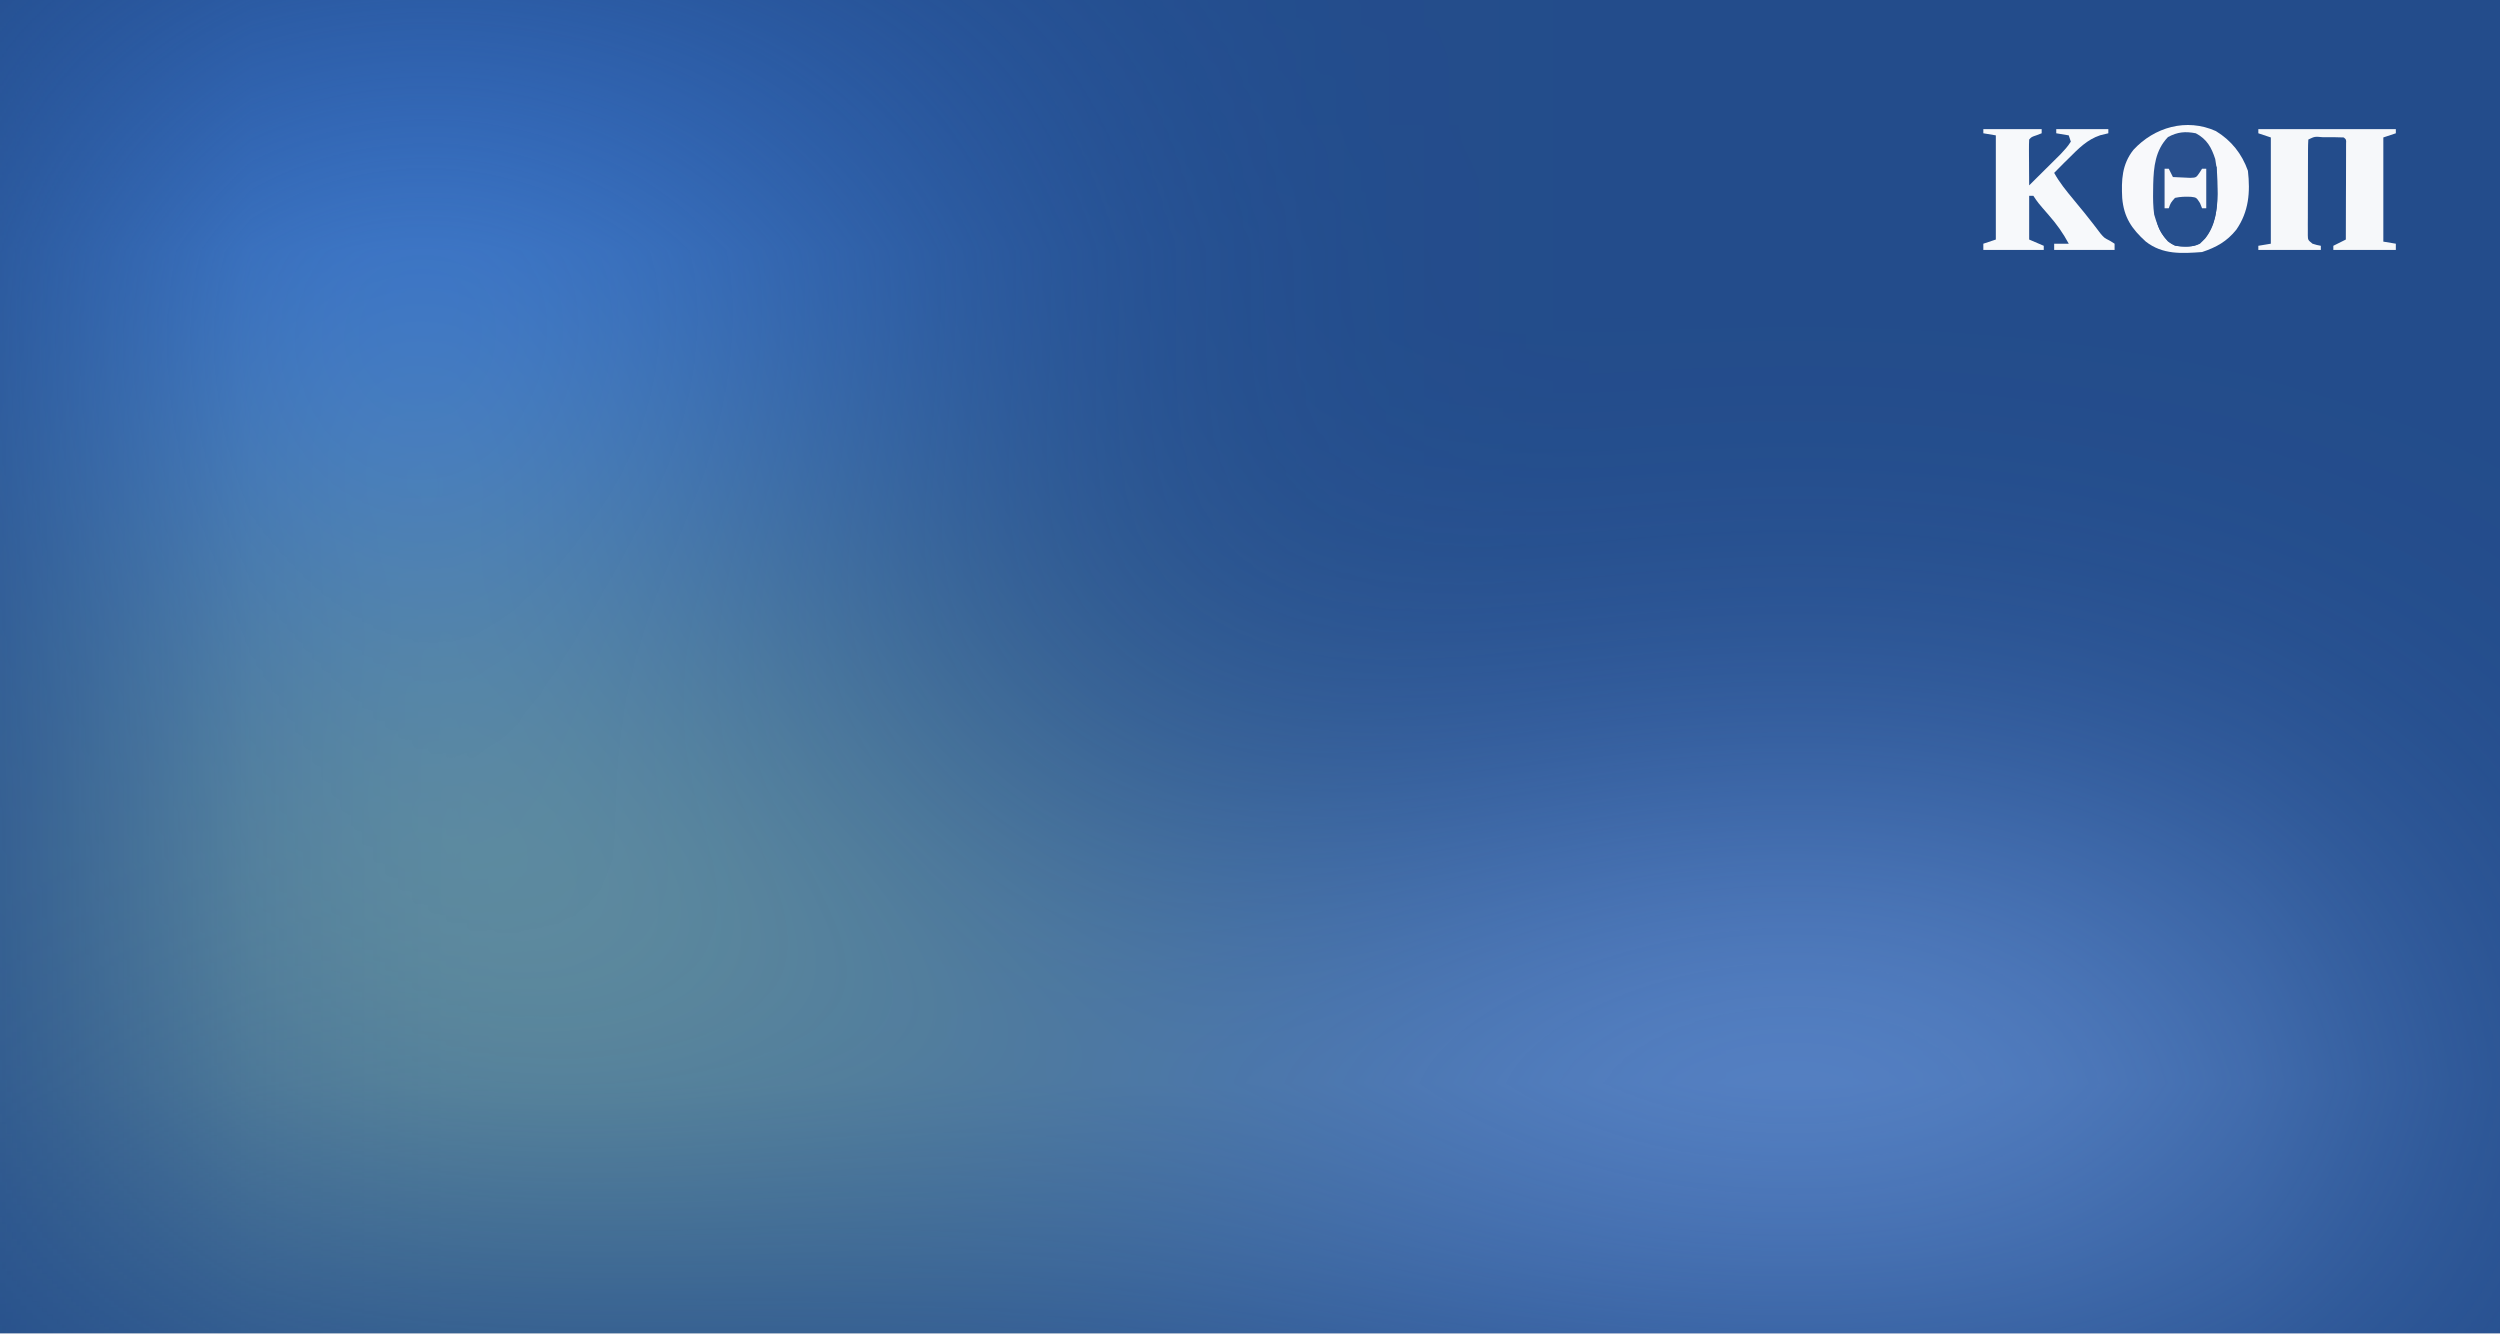
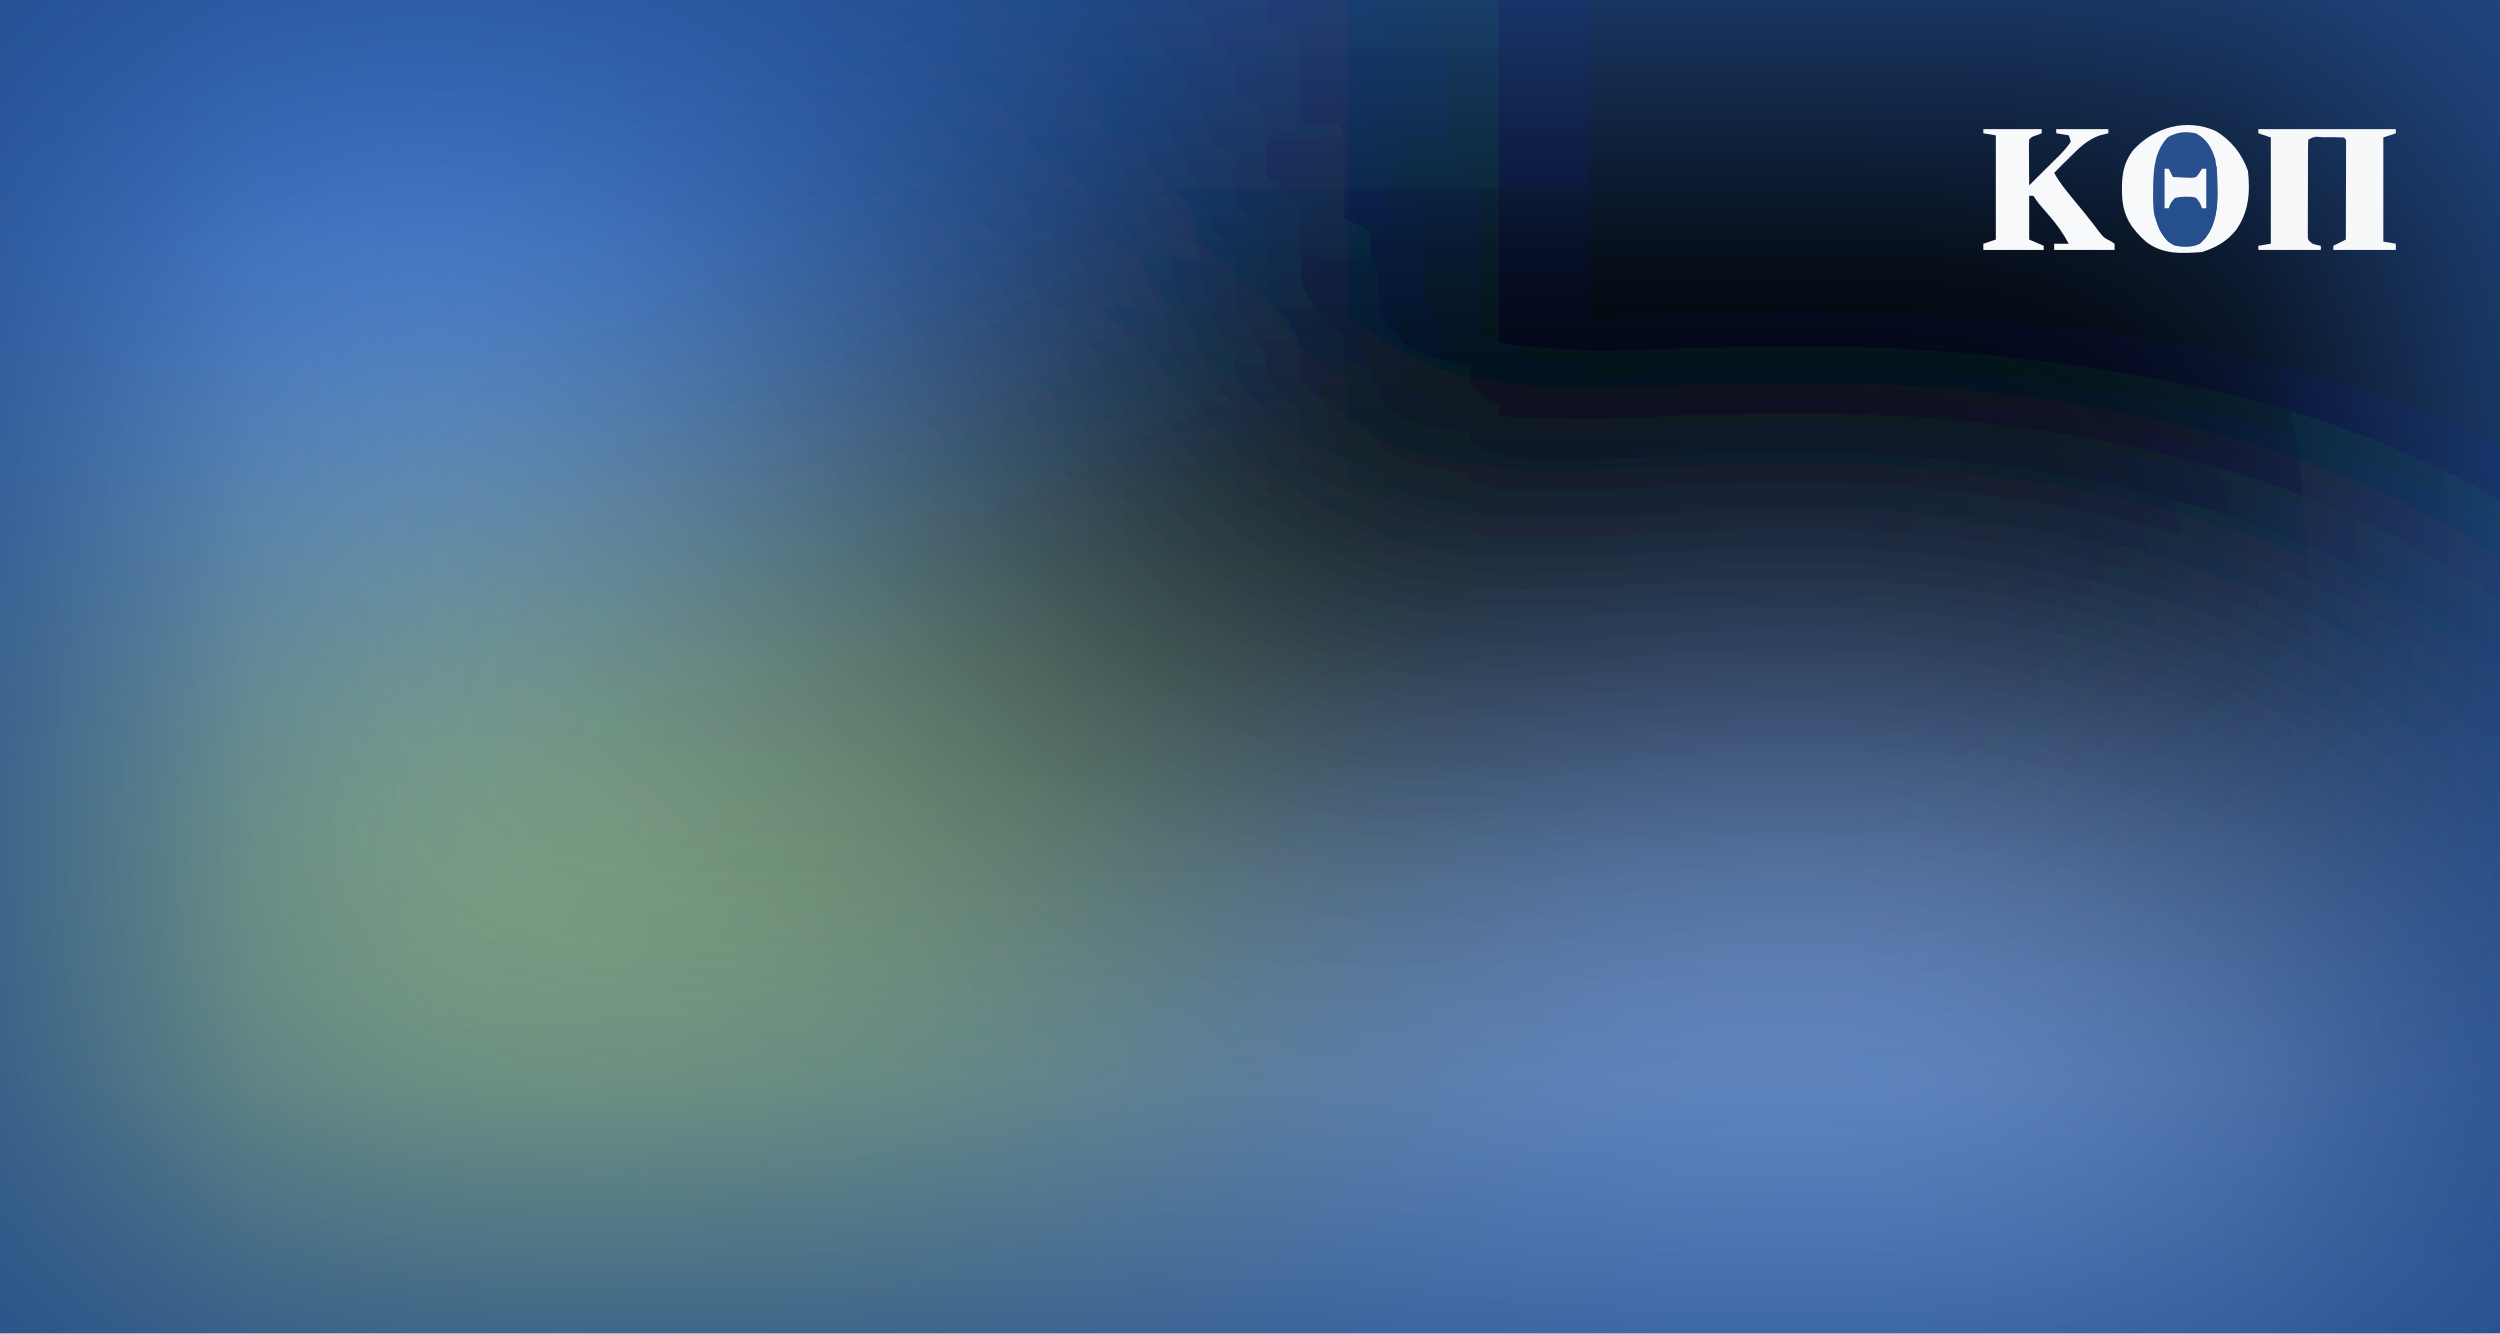
<svg xmlns="http://www.w3.org/2000/svg" width="1200" height="640" viewBox="0 0 1200 640" fill="none">
  <g clip-path="url(#clip0_336_766)">
    <rect width="1200" height="640" fill="#234C8B" />
    <g clip-path="url(#clip1_336_766)">
      <g filter="url(#filter0_f_336_766)">
        <path d="M138.173 208.142C368.061 208.142 554.423 31.444 554.423 -186.524C554.423 -404.493 368.061 -581.191 138.173 -581.191C-91.716 -581.191 -278.077 -404.493 -278.077 -186.524C-278.077 31.444 -91.716 208.142 138.173 208.142Z" fill="#458EFF" />
        <path d="M864.25 1234.33C1094.14 1234.33 1280.5 1057.64 1280.5 839.667C1280.5 621.698 1094.14 445 864.25 445C634.361 445 448 621.698 448 839.667C448 1057.64 634.361 1234.33 864.25 1234.33Z" fill="#8BB9FF" />
        <path d="M167.796 1021.27C397.684 1021.27 584.046 844.572 584.046 626.603C584.046 408.635 397.684 231.937 167.796 231.937C-62.093 231.937 -248.454 408.635 -248.454 626.603C-248.454 844.572 -62.093 1021.27 167.796 1021.27Z" fill="#BAECBA" fill-opacity="0.44" />
      </g>
      <path d="M1063.62 62.915C1071.03 67.428 1076.13 73.843 1079 81.978C1080.17 92.297 1079.44 101.524 1073.46 110.22C1068.88 115.934 1063.85 118.696 1057 120.978C1047.27 121.705 1038.07 122.284 1030 115.978C1023.12 109.761 1019.46 104.262 1018.66 95.048C1018.24 86.467 1018.49 79.006 1024 71.978C1034.08 61.017 1049.52 56.575 1063.62 62.915Z" fill="#F8F9FB" />
      <path d="M1084 61.977C1105.78 61.977 1127.56 61.977 1150 61.977C1150 62.638 1150 63.297 1150 63.977C1148.02 64.638 1146.04 65.297 1144 65.978C1144 82.478 1144 98.978 1144 115.978C1146.97 116.473 1146.97 116.473 1150 116.978C1150 117.968 1150 118.958 1150 119.978C1140.1 119.978 1130.2 119.978 1120 119.978C1120 119.318 1120 118.658 1120 117.978C1121.98 116.988 1123.96 115.998 1126 114.978C1126.03 108.16 1126.04 101.342 1126.05 94.525C1126.06 92.203 1126.07 89.882 1126.08 87.561C1126.09 84.232 1126.09 80.904 1126.1 77.575C1126.1 76.53 1126.11 75.486 1126.11 74.409C1126.11 73.448 1126.11 72.487 1126.11 71.497C1126.12 70.647 1126.12 69.796 1126.12 68.92C1126.21 66.972 1126.21 66.972 1125 65.978C1122.32 65.878 1119.68 65.839 1117 65.853C1116.25 65.849 1115.5 65.845 1114.73 65.841C1111.06 65.501 1111.06 65.501 1108 66.978C1107.9 68.471 1107.86 69.969 1107.85 71.466C1107.85 72.42 1107.84 73.374 1107.84 74.358C1107.83 75.396 1107.83 76.435 1107.83 77.505C1107.83 78.564 1107.83 79.623 1107.82 80.715C1107.82 82.96 1107.81 85.206 1107.81 87.451C1107.81 90.897 1107.79 94.342 1107.78 97.788C1107.77 99.965 1107.77 102.141 1107.77 104.317C1107.76 105.354 1107.76 106.39 1107.75 107.458C1107.75 108.416 1107.75 109.373 1107.76 110.36C1107.76 111.205 1107.75 112.051 1107.75 112.921C1107.81 115.202 1107.81 115.202 1110 116.978C1112.07 117.62 1112.07 117.62 1114 117.978C1114 118.638 1114 119.298 1114 119.978C1104.1 119.978 1094.2 119.978 1084 119.978C1084 119.318 1084 118.658 1084 117.978C1086.97 117.483 1086.97 117.483 1090 116.978C1090 100.148 1090 83.317 1090 65.978C1088.02 65.317 1086.04 64.657 1084 63.977C1084 63.318 1084 62.657 1084 61.977Z" fill="#F6F8FA" />
      <path d="M952 61.977C961.24 61.977 970.48 61.977 980 61.977C980 62.638 980 63.297 980 63.977C978.793 64.442 978.793 64.442 977.562 64.915C975.109 65.741 975.109 65.741 974 66.978C973.913 68.612 973.893 70.251 973.902 71.888C973.907 73.372 973.907 73.372 973.912 74.886C973.92 75.927 973.929 76.968 973.938 78.04C973.942 79.085 973.947 80.13 973.951 81.206C973.963 83.797 973.979 86.387 974 88.978C976.775 86.232 979.544 83.48 982.312 80.728C983.491 79.562 983.491 79.562 984.693 78.372C985.451 77.618 986.208 76.864 986.988 76.087C988.033 75.05 988.033 75.05 989.099 73.992C990.932 72.05 992.6 70.255 994 67.978C993.505 66.493 993.505 66.493 993 64.978C991.02 64.647 989.04 64.317 987 63.977C987 63.318 987 62.657 987 61.977C995.25 61.977 1003.5 61.977 1012 61.977C1012 62.638 1012 63.297 1012 63.977C1010.72 64.287 1009.44 64.596 1008.12 64.915C1001.78 67.019 997.654 71.347 993 75.978C992.278 76.685 991.556 77.393 990.812 78.122C989.192 79.726 987.588 81.342 986 82.978C988.569 87.637 991.812 91.581 995.188 95.665C996.359 97.089 997.529 98.514 998.699 99.939C999.266 100.628 999.832 101.317 1000.42 102.027C1001.79 103.715 1003.13 105.418 1004.46 107.142C1005.13 108.016 1005.81 108.89 1006.5 109.79C1007.07 110.539 1007.63 111.288 1008.22 112.06C1009.98 114.143 1009.98 114.143 1012.72 115.552C1013.47 116.022 1014.22 116.493 1015 116.978C1015 117.968 1015 118.958 1015 119.978C1005.43 119.978 995.86 119.978 986 119.978C986 118.988 986 117.998 986 116.978C988.31 116.978 990.62 116.978 993 116.978C990.257 111.855 987.207 107.582 983.375 103.228C978.196 97.272 978.196 97.272 976 93.978C975.34 93.978 974.68 93.978 974 93.978C974 100.908 974 107.838 974 114.978C976.31 115.968 978.62 116.958 981 117.978C981 118.638 981 119.298 981 119.978C971.43 119.978 961.86 119.978 952 119.978C952 118.988 952 117.998 952 116.978C953.98 116.318 955.96 115.658 958 114.978C958 98.478 958 81.978 958 64.978C955.03 64.483 955.03 64.483 952 63.977C952 63.318 952 62.657 952 61.977Z" fill="#F7F9FB" />
      <path d="M1054 63.977C1059.32 66.837 1061.46 70.656 1063.31 76.349C1064.21 81.101 1064.4 85.71 1064.44 90.54C1064.45 91.414 1064.46 92.288 1064.47 93.188C1064.35 102.378 1062.62 110.361 1056 116.977C1052.26 118.849 1048.08 118.504 1044 117.977C1037.87 114.572 1035.94 109.55 1034 102.977C1033.47 99.145 1033.43 95.404 1033.5 91.54C1033.51 90.529 1033.52 89.519 1033.54 88.478C1033.76 80.051 1034.54 72.138 1040.63 65.79C1045.23 63.319 1048.89 62.987 1054 63.977Z" fill="#29508E" />
      <path d="M1062 79.978C1062.66 79.978 1063.32 79.978 1064 79.978C1064.09 83.269 1064.14 86.56 1064.19 89.853C1064.21 90.77 1064.24 91.688 1064.26 92.634C1064.35 100.453 1063.49 108.266 1058.44 114.54C1055.26 117.722 1053.64 118.18 1049.25 118.353C1045.68 118.311 1043.4 118.083 1040.56 115.853C1035.89 110.608 1034.66 106.709 1034.8 99.833C1035 97.978 1035 97.978 1036 96.978C1036.24 94.285 1036.42 91.613 1036.56 88.915C1036.61 88.156 1036.65 87.398 1036.69 86.616C1036.8 84.737 1036.9 82.857 1037 80.978C1037.33 80.978 1037.66 80.978 1038 80.978C1038 87.248 1038 93.517 1038 99.978C1038.99 99.978 1039.98 99.978 1041 99.978C1041.12 99.359 1041.25 98.74 1041.37 98.103C1042 95.978 1042 95.978 1044 93.978C1046.28 93.677 1046.28 93.677 1048.94 93.665C1050.25 93.64 1050.25 93.64 1051.59 93.614C1054 93.978 1054 93.978 1055.82 95.31C1057 96.978 1057 96.978 1057 99.978C1057.99 99.978 1058.98 99.978 1060 99.978C1060 94.037 1060 88.097 1060 81.978C1060.66 81.978 1061.32 81.978 1062 81.978C1062 81.317 1062 80.657 1062 79.978Z" fill="#264F8D" />
      <path d="M1039 80.978C1039.66 80.978 1040.32 80.978 1041 80.978C1041.66 82.297 1042.32 83.618 1043 84.978C1044.77 85.086 1046.54 85.163 1048.31 85.228C1049.3 85.274 1050.28 85.32 1051.3 85.368C1054.14 85.259 1054.14 85.259 1055.73 82.962C1056.36 81.98 1056.36 81.98 1057 80.978C1057.66 80.978 1058.32 80.978 1059 80.978C1059 87.248 1059 93.517 1059 99.978C1058.34 99.978 1057.68 99.978 1057 99.978C1056.67 99.153 1056.34 98.328 1056 97.478C1054.27 94.784 1054.27 94.784 1051.69 94.47C1048.98 94.352 1046.65 94.396 1044 94.978C1041.92 97.332 1041.92 97.332 1041 99.978C1040.34 99.978 1039.68 99.978 1039 99.978C1039 93.707 1039 87.438 1039 80.978Z" fill="#F7F8FB" />
    </g>
  </g>
  <defs>
-     <filter id="filter0_f_336_766" x="-538.077" y="-841.191" width="2078.58" height="2335.52" filterUnits="userSpaceOnUse" color-interpolation-filters="sRGB">
-       <feFlood flood-opacity="0" result="BackgroundImageFix" />
+     <filter id="filter0_f_336_766" x="-538.077" y="-841.191" width="2078.58" height="2335.52" filterUnits="userSpaceOnUse" colorInterpolationFilters="sRGB">
+       <feFlood floodOpacity="0" result="BackgroundImageFix" />
      <feBlend mode="normal" in="SourceGraphic" in2="BackgroundImageFix" result="shape" />
      <feGaussianBlur stdDeviation="130" result="effect1_foregroundBlur_336_766" />
    </filter>
    <clipPath id="clip0_336_766">
      <rect width="1200" height="640" fill="white" />
    </clipPath>
    <clipPath id="clip1_336_766">
      <rect width="1200" height="640" fill="white" />
    </clipPath>
  </defs>
</svg>
